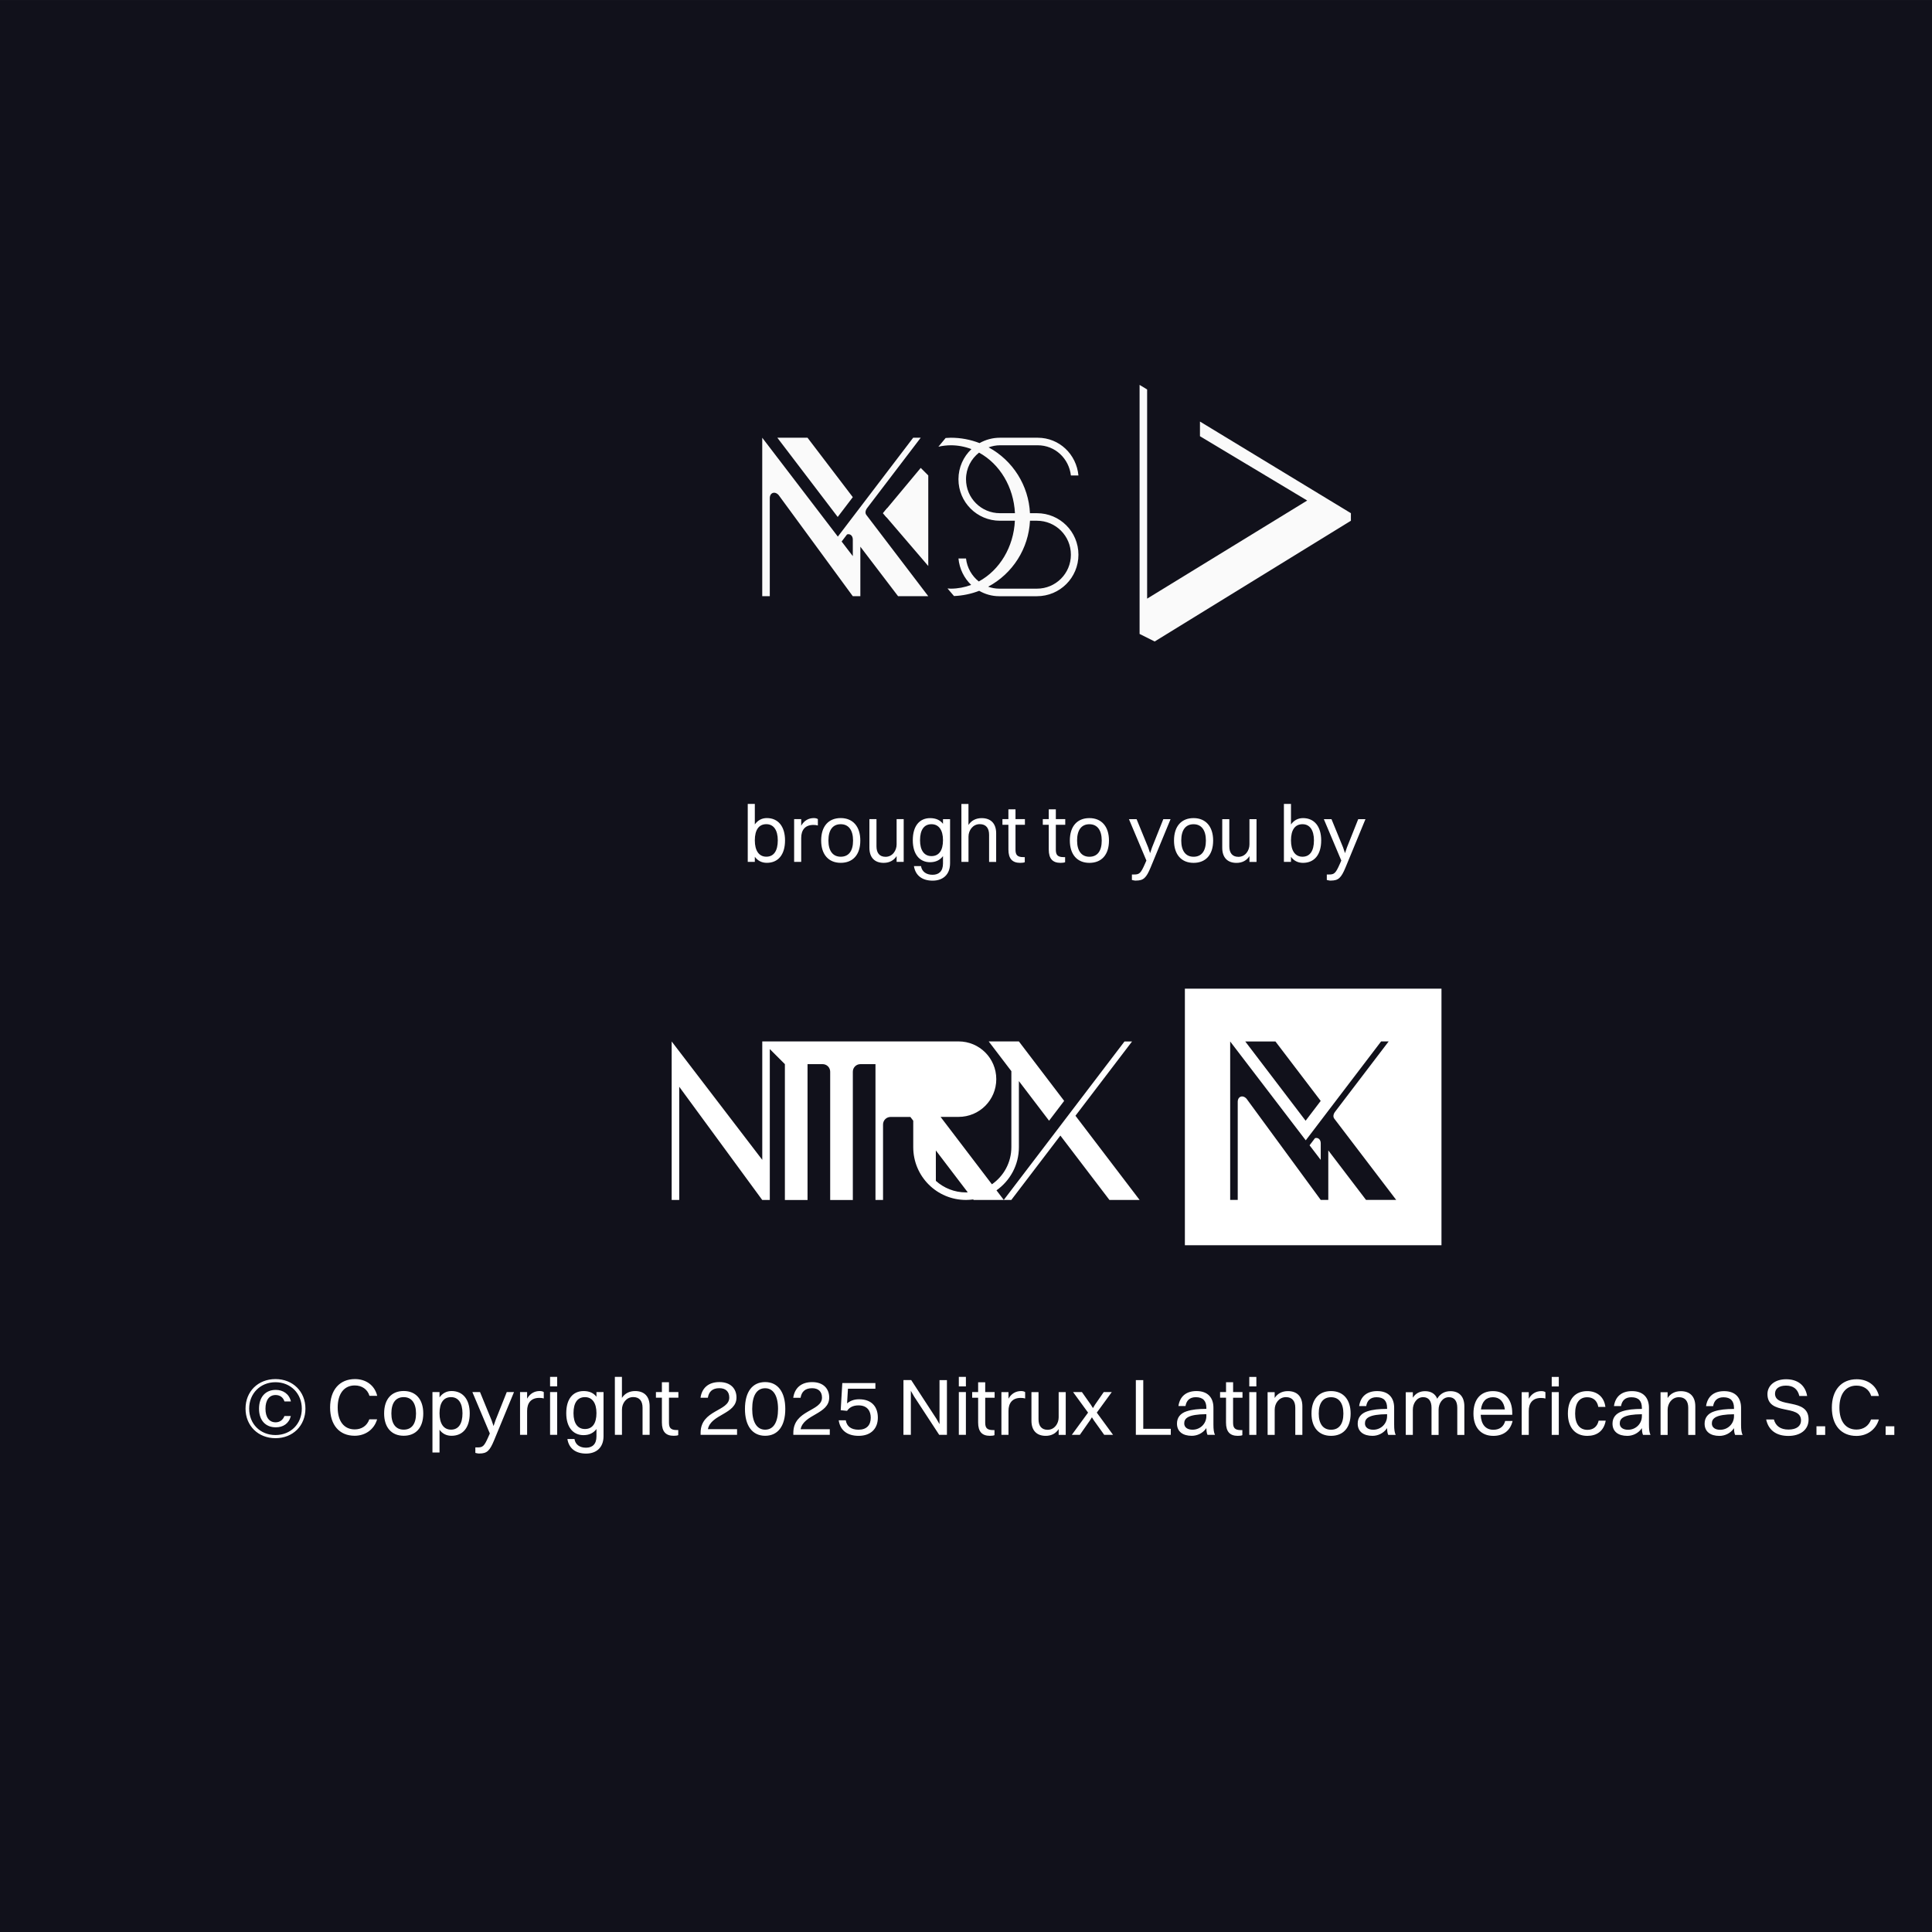
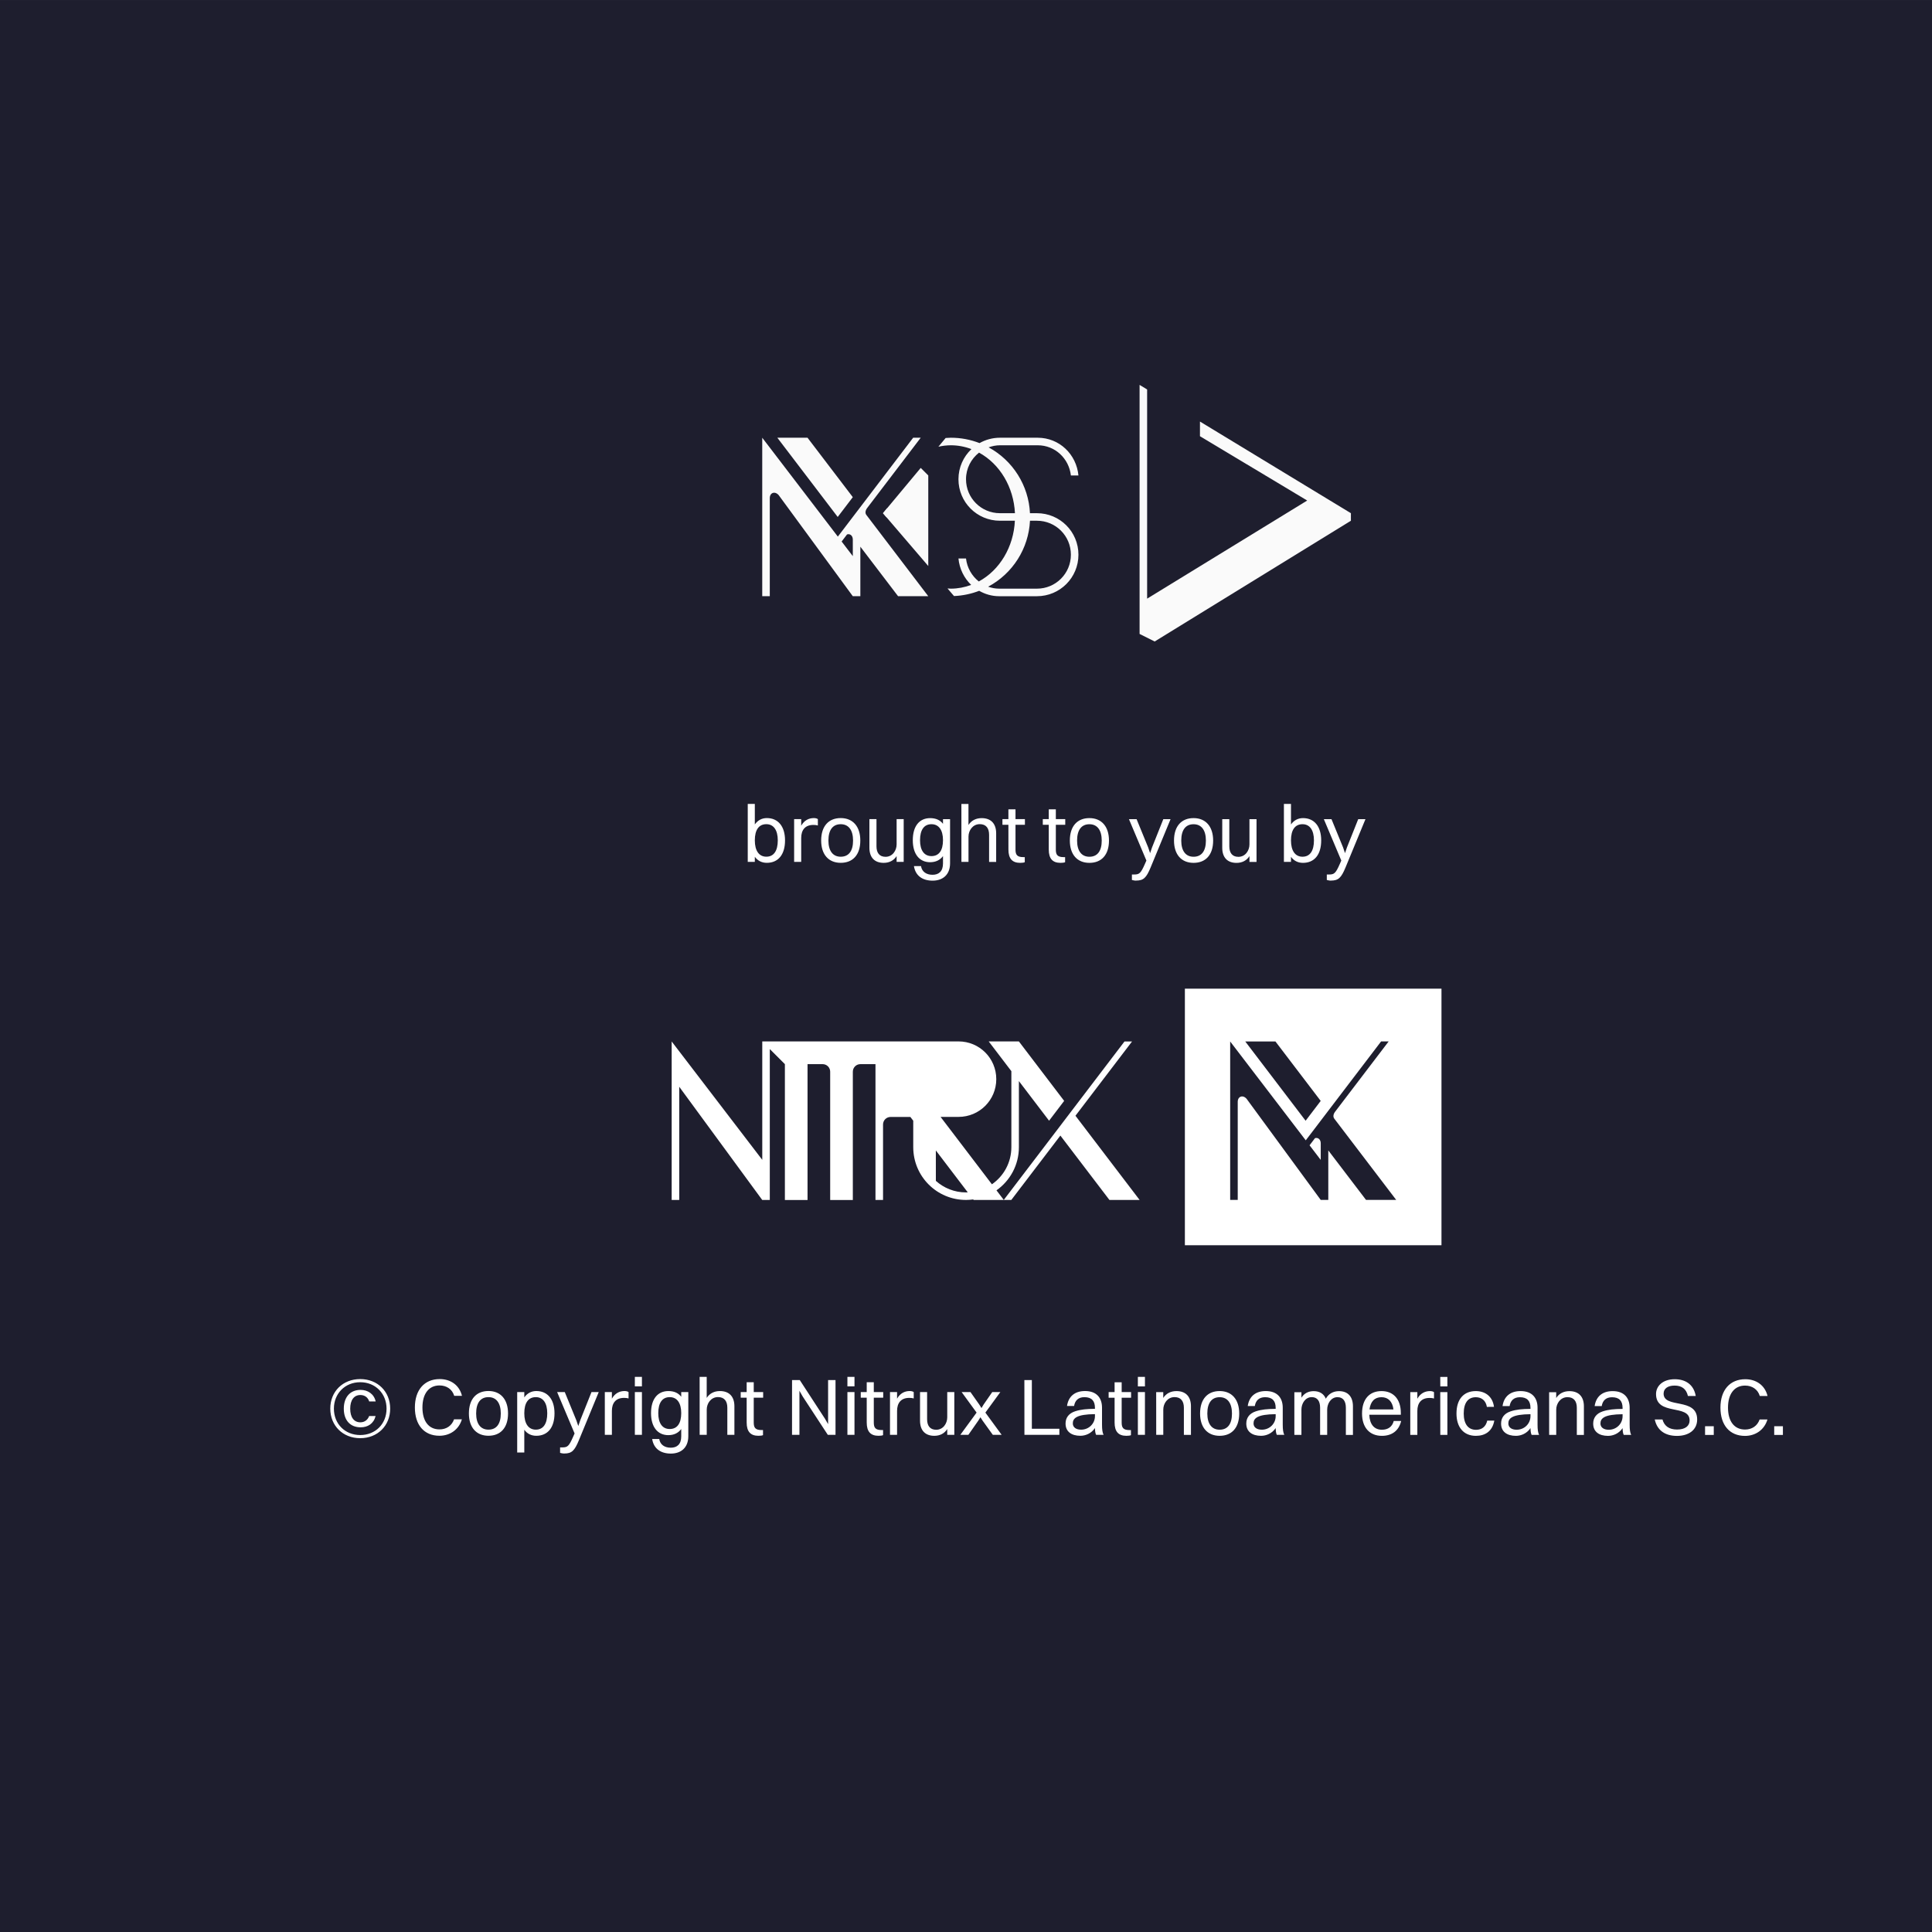
<svg xmlns="http://www.w3.org/2000/svg" width="256" height="256" viewBox="0 0 67.733 67.733" version="1.1" id="svg8">
  <defs id="defs2" />
  <g id="layer1" transform="translate(0,-229.2666)">
-     <rect style="opacity:1;fill:#11111b;fill-opacity:1;stroke:none;stroke-width:0.061;stroke-linecap:round;stroke-linejoin:round;stroke-miterlimit:4;stroke-dasharray:none;stroke-opacity:1" id="rect912" width="67.733" height="67.733" x="0" y="229.267" />
+     <rect style="opacity:1;fill:#1e1e2e;fill-opacity:1;stroke:none;stroke-width:0.061;stroke-linecap:round;stroke-linejoin:round;stroke-miterlimit:4;stroke-dasharray:none;stroke-opacity:1" id="rect912" width="67.733" height="67.733" x="0" y="229.267" />
    <g style="display:inline" id="g1165" transform="matrix(0.2645833,0,0,0.2645833,144.9917,70.51665)">
      <rect style="display:inline;opacity:1;fill:none;fill-opacity:1;stroke:none;stroke-width:1.461;stroke-linecap:round;stroke-linejoin:round;stroke-miterlimit:4;stroke-dasharray:none;stroke-dashoffset:0;stroke-opacity:1" id="rect2129" width="80" height="46" x="-448" y="645" />
      <path id="path2131" d="m -397,651 v 2 26.936 0.064 4 l 2,1 26,-16 v -1 l -4.283,-2.6 L -389,655.857 v 1.943 l 14.209,8.523 L -396,679.322 V 653.6 653 651.607 Z m -29,11 -5,6 6,7 v -12 z" style="display:inline;opacity:1;fill:#fafafa;fill-opacity:1;fill-rule:evenodd;stroke:none;stroke-width:1px;stroke-linecap:butt;stroke-linejoin:miter;stroke-opacity:1" />
      <path style="display:inline;opacity:1;fill:#fafafa;fill-opacity:1;stroke:none" d="m -447,658 v 1 2 18 h 1 v -13 c 0,-0.714 0.669,-0.965 1.172,-0.402 l 9.828,13.402 h 1 v -4 -2.562 l 5,6.562 h 4 l -8.201,-10.766 c -0.165,-0.209 -0.165,-0.543 0.08,-0.887 L -426,658 h -1 l -7,9.188 -2,2.625 -0.982,1.289 z m 2,0 8,10.5 2,-2.625 -6,-7.875 z m 23,0 a 10.5,10.5 0 0 0 -0.697,0.035 l -0.963,1.158 a 8.5,9.5 0 0 1 1.66,-0.193 8.5,9.5 0 0 1 2.717,0.508 c -1.056,1.001 -1.717,2.415 -1.717,3.992 0,3.047 2.453,5.5 5.5,5.5 h 0.398 1.578 a 8.5,9.5 0 0 1 -4.781,8.047 c -0.919,-0.728 -1.552,-1.806 -1.695,-3.047 h -1 c 0.13,1.377 0.749,2.605 1.682,3.502 a 8.5,9.5 0 0 1 -2.682,0.498 8.5,9.5 0 0 1 -0.451,-0.025 l 0.861,1.004 a 10.5,10.5 0 0 0 3.336,-0.693 c 0.781,0.446 1.677,0.715 2.652,0.715 h 5 c 3.047,0 5.5,-2.453 5.5,-5.5 0,-3.047 -2.453,-5.5 -5.5,-5.5 h -0.398 -0.525 a 10.5,10.5 0 0 0 -5.479,-8.725 c 0.472,-0.167 0.973,-0.275 1.504,-0.275 h 5 c 2.315,0 4.14,1.756 4.398,4 h 1 c -0.263,-2.798 -2.529,-5 -5.398,-5 h -5 c -0.986,0 -1.907,0.26 -2.705,0.711 a 10.5,10.5 0 0 0 -3.795,-0.711 z m 3.727,1.975 a 8.5,9.5 0 0 1 4.758,8.025 h -1.586 -0.398 c -2.493,0 -4.5,-2.007 -4.5,-4.5 0,-1.439 0.681,-2.703 1.727,-3.525 z m -12.15,7.334 -0.576,0.691 0.502,0.586 a 8.5,9.5 0 0 1 -0.002,-0.086 8.5,9.5 0 0 1 0.076,-1.191 z m 18.902,1.691 h 0.521 0.398 c 2.493,0 4.5,2.007 4.5,4.5 0,2.493 -2.007,4.5 -4.5,4.5 h -5 c -0.518,0 -1.006,-0.098 -1.463,-0.26 a 10.5,10.5 0 0 0 5.543,-8.74 z m -24.105,1.785 c 0.34,-0.025 0.627,0.247 0.627,0.715 v 2.191 l -1.48,-1.936 0.713,-0.938 c 0.047,-0.014 0.095,-0.03 0.141,-0.033 z" id="path2133" />
    </g>
    <path id="path1159" d="m 41.54,263.927 v 8.996 h 8.996 v -8.996 z m -17.992,1.852 v 0.265 0.529 4.763 h 0.265 v -3.969 l 2.91,3.969 h 0.265 v -1.058 -4.233 l 0.529,0.529 v 4.763 h 0.794 v -4.763 h 0.529 c 0.147,0 0.265,0.118 0.265,0.265 v 4.498 h 0.794 v -4.498 c 0,-0.147 0.118,-0.265 0.265,-0.265 h 0.529 v 1.587 0.529 2.646 h 0.265 v -2.646 c 0,-0.147 0.118,-0.265 0.265,-0.265 h 0.693 l 0.101,0.132 v 0.926 c 0,1.026 0.826,1.852 1.852,1.852 0.085,0 0.169,-0.008 0.251,-0.018 l 0.014,0.018 h 1.058 l -0.257,-0.337 c 0.476,-0.335 0.786,-0.887 0.786,-1.515 v -2.315 l 1.058,1.389 0.529,-0.695 -1.587,-2.084 h -1.058 l 0.794,1.042 v 0.016 2.646 c 0,0.542 -0.269,1.018 -0.682,1.304 l -1.8,-2.363 h 0.63 c 0.733,0 1.323,-0.59 1.323,-1.323 0,-0.733 -0.59,-1.323 -1.323,-1.323 h -0.794 -1.852 -0.265 -0.794 -0.794 -0.794 -0.794 -0.794 v 4.152 z m 11.642,5.556 h 0.265 l 1.72,-2.257 1.72,2.257 h 1.058 l -2.249,-2.952 1.984,-2.604 h -0.265 l -1.852,2.431 -0.529,0.695 z m 7.938,-5.556 2.65,3.466 0.26,-0.341 0.529,-0.695 1.852,-2.431 h 0.265 l -1.884,2.473 c -0.065,0.091 -0.065,0.179 -0.021,0.235 l 2.17,2.848 h -1.058 l -1.323,-1.736 v 0.678 1.058 h -0.265 l -2.6,-3.546 c -0.133,-0.149 -0.31,-0.082 -0.31,0.106 v 3.44 h -0.265 v -4.763 -0.529 z m 0.529,0 h 1.058 l 1.587,2.084 -0.529,0.695 z m 2.48,3.383 c -0.012,0 -0.025,0.005 -0.037,0.009 l -0.189,0.248 0.392,0.512 v -0.58 c 0,-0.124 -0.076,-0.196 -0.166,-0.189 z m -13.328,0.437 1.119,1.469 c -0.02,0 -0.04,0.003 -0.06,0.003 -0.408,0 -0.778,-0.154 -1.058,-0.405 z" style="display:inline;opacity:1;fill:#ffffff;fill-opacity:1;stroke:none;stroke-width:0.265" />
    <text xml:space="preserve" style="font-style:normal;font-weight:normal;font-size:10.583px;line-height:1.25;font-family:sans-serif;letter-spacing:0px;word-spacing:0px;fill:#000000;fill-opacity:1;stroke:none;stroke-width:0.265" x="6.615" y="294.354" id="text885" />
    <path d="m 26.463,259.482 v -0.178 c 0.099,0.138 0.243,0.212 0.421,0.212 0.392,0 0.638,-0.279 0.638,-0.787 0,-0.488 -0.24,-0.782 -0.638,-0.782 -0.178,0 -0.322,0.082 -0.421,0.223 v -0.72 h -0.248 v 2.032 z m 0.404,-1.321 c 0.254,0 0.401,0.206 0.401,0.567 0,0.37 -0.141,0.573 -0.401,0.573 -0.257,0 -0.404,-0.209 -0.404,-0.573 0,-0.367 0.141,-0.567 0.404,-0.567 z m 0.974,1.321 h 0.248 v -0.838 c 0,-0.271 0.13,-0.457 0.429,-0.457 0.059,0 0.113,0.006 0.155,0.02 v -0.223 c -0.028,-0.023 -0.082,-0.037 -0.141,-0.037 -0.181,0 -0.341,0.085 -0.443,0.268 v -0.231 h -0.248 z m 1.634,0.034 c 0.421,0 0.686,-0.277 0.686,-0.782 0,-0.488 -0.257,-0.787 -0.686,-0.787 -0.421,0 -0.686,0.279 -0.686,0.787 0,0.488 0.257,0.782 0.686,0.782 z m 0,-0.214 c -0.277,0 -0.432,-0.206 -0.432,-0.567 0,-0.37 0.152,-0.573 0.432,-0.573 0.277,0 0.432,0.209 0.432,0.573 0,0.367 -0.152,0.567 -0.432,0.567 z m 1.959,-0.432 c 0,0.214 -0.144,0.435 -0.387,0.435 -0.22,0 -0.319,-0.144 -0.319,-0.37 v -0.951 h -0.248 v 1.002 c 0,0.347 0.186,0.531 0.5,0.531 0.195,0 0.353,-0.079 0.454,-0.237 v 0.203 h 0.248 v -1.499 h -0.248 z m 1.177,0.624 c 0.192,0 0.344,-0.073 0.449,-0.214 v 0.257 c 0,0.279 -0.147,0.398 -0.367,0.398 -0.217,0 -0.373,-0.107 -0.404,-0.305 h -0.248 c 0.054,0.341 0.302,0.511 0.655,0.511 0.344,0 0.612,-0.195 0.612,-0.612 v -1.544 h -0.248 v 0.164 c -0.099,-0.13 -0.248,-0.2 -0.449,-0.2 -0.375,0 -0.61,0.274 -0.61,0.776 0,0.48 0.229,0.77 0.61,0.77 z m 0.045,-0.214 c -0.257,0 -0.401,-0.203 -0.401,-0.556 0,-0.364 0.141,-0.562 0.401,-0.562 0.257,0 0.404,0.206 0.404,0.559 0,0.361 -0.141,0.559 -0.404,0.559 z m 1.05,0.203 h 0.248 v -0.886 c 0,-0.214 0.147,-0.437 0.395,-0.437 0.226,0 0.327,0.147 0.327,0.373 v 0.951 h 0.248 v -1.002 c 0,-0.347 -0.189,-0.533 -0.508,-0.533 -0.198,0 -0.361,0.082 -0.463,0.24 v -0.737 h -0.248 z m 1.648,-0.432 c 0,0.316 0.133,0.466 0.412,0.466 0.071,0 0.133,-0.008 0.161,-0.023 v -0.178 h -0.051 c -0.22,0 -0.274,-0.085 -0.274,-0.265 v -0.869 h 0.33 v -0.198 h -0.33 v -0.344 H 35.353 v 0.344 h -0.209 v 0.198 H 35.353 Z m 1.414,0 c 0,0.316 0.133,0.466 0.412,0.466 0.071,0 0.133,-0.008 0.161,-0.023 v -0.178 h -0.051 c -0.22,0 -0.274,-0.085 -0.274,-0.265 v -0.869 h 0.33 v -0.198 h -0.33 v -0.344 h -0.248 v 0.344 h -0.209 v 0.198 h 0.209 z m 1.425,0.466 c 0.421,0 0.686,-0.277 0.686,-0.782 0,-0.488 -0.257,-0.787 -0.686,-0.787 -0.421,0 -0.686,0.279 -0.686,0.787 0,0.488 0.257,0.782 0.686,0.782 z m 0,-0.214 c -0.277,0 -0.432,-0.206 -0.432,-0.567 0,-0.37 0.152,-0.573 0.432,-0.573 0.277,0 0.432,0.209 0.432,0.573 0,0.367 -0.152,0.567 -0.432,0.567 z m 1.637,0.835 c 0.26,0 0.358,-0.096 0.508,-0.457 l 0.7,-1.696 h -0.254 l -0.395,0.991 -0.068,0.2 -0.068,-0.2 -0.406,-0.991 h -0.268 l 0.612,1.451 -0.051,0.116 c -0.147,0.336 -0.198,0.373 -0.381,0.373 h -0.076 v 0.192 c 0.031,0.008 0.09,0.023 0.147,0.023 z m 2.015,-0.621 c 0.421,0 0.686,-0.277 0.686,-0.782 0,-0.488 -0.257,-0.787 -0.686,-0.787 -0.421,0 -0.686,0.279 -0.686,0.787 0,0.488 0.257,0.782 0.686,0.782 z m 0,-0.214 c -0.277,0 -0.432,-0.206 -0.432,-0.567 0,-0.37 0.152,-0.573 0.432,-0.573 0.277,0 0.432,0.209 0.432,0.573 0,0.367 -0.152,0.567 -0.432,0.567 z m 1.959,-0.432 c 0,0.214 -0.144,0.435 -0.387,0.435 -0.22,0 -0.319,-0.144 -0.319,-0.37 v -0.951 h -0.248 v 1.002 c 0,0.347 0.186,0.531 0.5,0.531 0.195,0 0.353,-0.079 0.454,-0.237 v 0.203 h 0.248 v -1.499 h -0.248 z m 1.456,0.612 v -0.178 c 0.099,0.138 0.243,0.212 0.421,0.212 0.392,0 0.638,-0.279 0.638,-0.787 0,-0.488 -0.24,-0.782 -0.638,-0.782 -0.178,0 -0.322,0.082 -0.421,0.223 v -0.72 h -0.248 v 2.032 z m 0.404,-1.321 c 0.254,0 0.401,0.206 0.401,0.567 0,0.37 -0.141,0.573 -0.401,0.573 -0.257,0 -0.404,-0.209 -0.404,-0.573 0,-0.367 0.141,-0.567 0.404,-0.567 z m 0.999,1.976 c 0.26,0 0.358,-0.096 0.508,-0.457 l 0.7,-1.696 h -0.254 l -0.395,0.991 -0.068,0.2 -0.068,-0.2 -0.406,-0.991 h -0.268 l 0.612,1.451 -0.051,0.116 c -0.147,0.336 -0.198,0.373 -0.381,0.373 h -0.076 v 0.192 c 0.031,0.008 0.09,0.023 0.147,0.023 z" id="text1" style="font-size:2.822px;line-height:1.25;font-family:Switzer;-inkscape-font-specification:Switzer;fill:#ffffff;stroke-width:0.265" aria-label="brought to you by" />
-     <path d="m 9.658,279.687 c 0.61,0 1.05,-0.44 1.05,-1.036 0,-0.598 -0.44,-1.036 -1.05,-1.036 -0.61,0 -1.05,0.435 -1.05,1.036 0,0.598 0.44,1.036 1.05,1.036 z m 0,-0.11 c -0.533,0 -0.923,-0.389 -0.923,-0.926 0,-0.528 0.389,-0.926 0.923,-0.926 0.533,0 0.923,0.398 0.923,0.926 0,0.536 -0.389,0.926 -0.923,0.926 z M 10.199,278.4 c -0.059,-0.265 -0.277,-0.406 -0.531,-0.406 -0.364,0 -0.587,0.254 -0.587,0.66 0,0.406 0.226,0.652 0.59,0.652 0.251,0 0.457,-0.127 0.525,-0.395 H 9.971 c -0.051,0.138 -0.164,0.22 -0.308,0.22 -0.226,0 -0.356,-0.178 -0.356,-0.477 0,-0.299 0.13,-0.48 0.356,-0.48 0.15,0 0.265,0.082 0.31,0.226 z m 3.025,-0.198 c -0.093,-0.384 -0.409,-0.587 -0.779,-0.587 -0.542,0 -0.872,0.384 -0.872,0.996 0,0.615 0.325,0.991 0.861,0.991 0.367,0 0.68,-0.212 0.787,-0.576 H 12.948 c -0.082,0.231 -0.274,0.353 -0.511,0.353 -0.378,0 -0.598,-0.288 -0.598,-0.768 0,-0.48 0.223,-0.773 0.598,-0.773 0.246,0 0.446,0.13 0.516,0.364 z m 0.929,1.4 c 0.421,0 0.686,-0.277 0.686,-0.782 0,-0.488 -0.257,-0.787 -0.686,-0.787 -0.421,0 -0.686,0.279 -0.686,0.787 0,0.488 0.257,0.782 0.686,0.782 z m 0,-0.214 c -0.277,0 -0.432,-0.206 -0.432,-0.567 0,-0.37 0.152,-0.573 0.432,-0.573 0.277,0 0.432,0.209 0.432,0.573 0,0.367 -0.152,0.567 -0.432,0.567 z m 1.256,0.802 v -0.799 c 0.099,0.138 0.243,0.212 0.421,0.212 0.392,0 0.638,-0.279 0.638,-0.787 0,-0.488 -0.24,-0.782 -0.638,-0.782 -0.178,0 -0.322,0.082 -0.421,0.223 v -0.186 h -0.248 v 2.119 z m 0.404,-1.942 c 0.254,0 0.401,0.206 0.401,0.567 0,0.37 -0.141,0.573 -0.401,0.573 -0.257,0 -0.404,-0.209 -0.404,-0.573 0,-0.367 0.141,-0.567 0.404,-0.567 z m 0.999,1.976 c 0.26,0 0.358,-0.096 0.508,-0.457 l 0.7,-1.696 h -0.254 l -0.395,0.991 -0.068,0.2 -0.068,-0.2 -0.406,-0.991 h -0.268 l 0.612,1.451 -0.051,0.116 c -0.147,0.336 -0.198,0.373 -0.381,0.373 h -0.076 v 0.192 c 0.031,0.008 0.09,0.023 0.147,0.023 z m 1.42,-0.655 h 0.248 v -0.838 c 0,-0.271 0.13,-0.457 0.429,-0.457 0.059,0 0.113,0.006 0.155,0.02 v -0.223 c -0.028,-0.023 -0.082,-0.037 -0.141,-0.037 -0.181,0 -0.341,0.085 -0.443,0.268 v -0.231 h -0.248 z m 1.053,-1.699 h 0.248 v -0.333 h -0.248 z m 0,1.699 h 0.248 v -1.499 h -0.248 z m 1.177,0.011 c 0.192,0 0.344,-0.073 0.449,-0.214 v 0.257 c 0,0.279 -0.147,0.398 -0.367,0.398 -0.217,0 -0.373,-0.107 -0.404,-0.305 h -0.248 c 0.054,0.341 0.302,0.511 0.655,0.511 0.344,0 0.612,-0.195 0.612,-0.612 v -1.544 h -0.248 v 0.164 c -0.099,-0.13 -0.248,-0.2 -0.449,-0.2 -0.375,0 -0.61,0.274 -0.61,0.776 0,0.48 0.229,0.77 0.61,0.77 z m 0.045,-0.214 c -0.257,0 -0.401,-0.203 -0.401,-0.556 0,-0.364 0.141,-0.562 0.401,-0.562 0.257,0 0.404,0.206 0.404,0.559 0,0.361 -0.141,0.559 -0.404,0.559 z m 1.05,0.203 h 0.248 v -0.886 c 0,-0.214 0.147,-0.437 0.395,-0.437 0.226,0 0.327,0.147 0.327,0.373 v 0.951 h 0.248 v -1.002 c 0,-0.347 -0.189,-0.533 -0.508,-0.533 -0.198,0 -0.361,0.082 -0.463,0.24 v -0.737 h -0.248 z m 1.648,-0.432 c 0,0.316 0.133,0.466 0.412,0.466 0.071,0 0.133,-0.008 0.161,-0.023 v -0.178 h -0.051 c -0.22,0 -0.274,-0.085 -0.274,-0.265 v -0.869 h 0.33 v -0.198 h -0.33 v -0.344 h -0.248 v 0.344 h -0.209 v 0.198 h 0.209 z m 1.357,0.432 h 1.278 v -0.198 h -1.022 c 0.104,-0.528 1.002,-0.522 1.002,-1.109 0,-0.308 -0.203,-0.542 -0.598,-0.542 -0.387,0 -0.615,0.209 -0.663,0.55 h 0.257 c 0.034,-0.209 0.155,-0.336 0.404,-0.336 0.226,0 0.347,0.124 0.347,0.33 0,0.488 -1.005,0.421 -1.005,1.236 z m 2.263,0.034 c 0.44,0 0.706,-0.333 0.706,-0.94 0,-0.593 -0.26,-0.943 -0.706,-0.943 -0.443,0 -0.708,0.336 -0.708,0.943 0,0.59 0.26,0.94 0.708,0.94 z m 0,-0.214 c -0.291,0 -0.454,-0.268 -0.454,-0.725 0,-0.471 0.161,-0.728 0.454,-0.728 0.288,0 0.452,0.265 0.452,0.728 0,0.466 -0.161,0.725 -0.452,0.725 z m 0.988,0.181 h 1.278 v -0.198 h -1.022 c 0.104,-0.528 1.002,-0.522 1.002,-1.109 0,-0.308 -0.203,-0.542 -0.598,-0.542 -0.387,0 -0.615,0.209 -0.663,0.55 h 0.257 c 0.034,-0.209 0.155,-0.336 0.404,-0.336 0.226,0 0.347,0.124 0.347,0.33 0,0.488 -1.005,0.421 -1.005,1.236 z m 2.963,-0.604 c 0,-0.339 -0.178,-0.643 -0.658,-0.643 -0.186,0 -0.316,0.059 -0.421,0.144 l 0.031,-0.514 h 0.962 v -0.198 h -1.16 l -0.056,0.951 0.223,0.023 c 0.068,-0.102 0.186,-0.192 0.401,-0.192 0.327,0 0.429,0.22 0.429,0.432 0,0.262 -0.144,0.421 -0.429,0.421 -0.268,0 -0.415,-0.127 -0.446,-0.33 h -0.248 c 0.048,0.341 0.291,0.545 0.697,0.545 0.443,0 0.675,-0.265 0.675,-0.638 z m 0.897,0.604 h 0.26 v -1.544 l 0.113,0.198 0.881,1.346 h 0.271 v -1.919 h -0.26 v 1.544 L 32.828,279.004 31.945,277.649 h -0.271 z m 1.942,-1.699 h 0.248 v -0.333 h -0.248 z m 0,1.699 h 0.248 v -1.499 h -0.248 z m 0.677,-0.432 c 0,0.316 0.133,0.466 0.412,0.466 0.071,0 0.133,-0.008 0.161,-0.023 v -0.178 h -0.051 c -0.22,0 -0.274,-0.085 -0.274,-0.265 v -0.869 h 0.33 v -0.198 h -0.33 v -0.344 h -0.248 v 0.344 h -0.209 v 0.198 h 0.209 z m 0.816,0.432 h 0.248 v -0.838 c 0,-0.271 0.13,-0.457 0.429,-0.457 0.059,0 0.113,0.006 0.155,0.02 v -0.223 c -0.028,-0.023 -0.082,-0.037 -0.141,-0.037 -0.181,0 -0.341,0.085 -0.443,0.268 v -0.231 h -0.248 z m 2.007,-0.612 c 0,0.214 -0.144,0.435 -0.387,0.435 -0.22,0 -0.319,-0.144 -0.319,-0.37 v -0.951 h -0.248 v 1.002 c 0,0.347 0.186,0.531 0.5,0.531 0.195,0 0.353,-0.079 0.454,-0.237 v 0.203 h 0.248 v -1.499 h -0.248 z m 1.597,0.612 h 0.31 l -0.57,-0.779 0.525,-0.72 h -0.282 l -0.305,0.44 -0.073,0.121 -0.076,-0.121 -0.31,-0.44 h -0.31 l 0.525,0.72 -0.57,0.779 h 0.282 l 0.35,-0.5 0.073,-0.116 0.073,0.116 z m 1.109,0 h 1.225 v -0.212 h -0.965 v -1.707 h -0.26 z m 1.741,-1.01 c 0.031,-0.192 0.147,-0.31 0.361,-0.31 0.257,0 0.37,0.133 0.37,0.375 v 0.034 c -0.288,0.003 -0.494,0.02 -0.697,0.087 -0.22,0.073 -0.333,0.223 -0.333,0.429 0,0.285 0.209,0.429 0.519,0.429 0.181,0 0.384,-0.082 0.511,-0.271 0.003,0.09 0.011,0.178 0.04,0.237 h 0.262 c -0.04,-0.082 -0.054,-0.189 -0.054,-0.361 v -0.59 c 0,-0.35 -0.195,-0.584 -0.595,-0.584 -0.367,0 -0.584,0.195 -0.632,0.525 z m -0.045,0.61 c 0,-0.183 0.138,-0.319 0.776,-0.325 v 0.071 c 0,0.257 -0.209,0.474 -0.485,0.474 -0.175,0 -0.291,-0.082 -0.291,-0.22 z m 1.465,-0.031 c 0,0.316 0.133,0.466 0.412,0.466 0.071,0 0.133,-0.008 0.161,-0.023 v -0.178 h -0.051 c -0.22,0 -0.274,-0.085 -0.274,-0.265 v -0.869 h 0.33 V 278.07 H 43.231 v -0.344 h -0.248 v 0.344 H 42.774 v 0.198 h 0.209 z m 0.816,-1.267 h 0.248 v -0.333 h -0.248 z m 0,1.699 h 0.248 v -1.499 h -0.248 z m 0.643,0 h 0.248 v -0.886 c 0,-0.214 0.147,-0.437 0.395,-0.437 0.226,0 0.327,0.147 0.327,0.373 v 0.951 h 0.248 v -1.002 c 0,-0.347 -0.189,-0.533 -0.508,-0.533 -0.198,0 -0.361,0.082 -0.463,0.24 v -0.203 h -0.248 z m 2.224,0.034 c 0.421,0 0.686,-0.277 0.686,-0.782 0,-0.488 -0.257,-0.787 -0.686,-0.787 -0.421,0 -0.686,0.279 -0.686,0.787 0,0.488 0.257,0.782 0.686,0.782 z m 0,-0.214 c -0.277,0 -0.432,-0.206 -0.432,-0.567 0,-0.37 0.152,-0.573 0.432,-0.573 0.277,0 0.432,0.209 0.432,0.573 0,0.367 -0.152,0.567 -0.432,0.567 z m 1.233,-0.83 c 0.031,-0.192 0.147,-0.31 0.361,-0.31 0.257,0 0.37,0.133 0.37,0.375 v 0.034 c -0.288,0.003 -0.494,0.02 -0.697,0.087 -0.22,0.073 -0.333,0.223 -0.333,0.429 0,0.285 0.209,0.429 0.519,0.429 0.181,0 0.384,-0.082 0.511,-0.271 0.003,0.09 0.011,0.178 0.04,0.237 h 0.262 c -0.04,-0.082 -0.054,-0.189 -0.054,-0.361 v -0.59 c 0,-0.35 -0.195,-0.584 -0.595,-0.584 -0.367,0 -0.584,0.195 -0.632,0.525 z m -0.045,0.61 c 0,-0.183 0.138,-0.319 0.776,-0.325 v 0.071 c 0,0.257 -0.209,0.474 -0.485,0.474 -0.175,0 -0.291,-0.082 -0.291,-0.22 z m 1.431,0.401 h 0.248 v -0.886 c 0,-0.214 0.135,-0.437 0.361,-0.437 0.203,0 0.294,0.147 0.294,0.373 v 0.951 h 0.248 v -0.886 c 0,-0.214 0.135,-0.437 0.361,-0.437 0.203,0 0.294,0.147 0.294,0.373 v 0.951 h 0.248 v -1.002 c 0,-0.347 -0.183,-0.533 -0.488,-0.533 -0.2,0 -0.364,0.09 -0.463,0.265 -0.071,-0.175 -0.22,-0.265 -0.426,-0.265 -0.183,0 -0.333,0.076 -0.429,0.229 v -0.192 h -0.248 z m 3.745,-0.488 h -0.26 c -0.054,0.206 -0.203,0.308 -0.415,0.308 -0.271,0 -0.429,-0.189 -0.443,-0.525 h 1.106 v -0.062 c 0,-0.477 -0.254,-0.768 -0.677,-0.768 -0.421,0 -0.683,0.279 -0.683,0.787 0,0.488 0.262,0.782 0.697,0.782 0.341,0 0.593,-0.172 0.675,-0.522 z m -0.689,-0.833 c 0.234,0 0.384,0.152 0.418,0.429 h -0.838 c 0.037,-0.279 0.181,-0.429 0.421,-0.429 z m 1.008,1.321 h 0.248 v -0.838 c 0,-0.271 0.13,-0.457 0.429,-0.457 0.059,0 0.113,0.006 0.155,0.02 v -0.223 c -0.028,-0.023 -0.082,-0.037 -0.141,-0.037 -0.181,0 -0.341,0.085 -0.443,0.268 v -0.231 h -0.248 z m 1.053,-1.699 h 0.248 v -0.333 h -0.248 z m 0,1.699 h 0.248 v -1.499 h -0.248 z m 1.882,-0.982 c -0.048,-0.367 -0.308,-0.553 -0.638,-0.553 -0.418,0 -0.677,0.279 -0.677,0.787 0,0.485 0.254,0.782 0.68,0.782 0.327,0 0.579,-0.161 0.646,-0.533 h -0.248 c -0.048,0.214 -0.192,0.322 -0.392,0.322 -0.277,0 -0.432,-0.206 -0.432,-0.57 0,-0.37 0.147,-0.573 0.423,-0.573 0.198,0 0.35,0.11 0.389,0.339 z m 0.548,-0.028 c 0.031,-0.192 0.147,-0.31 0.361,-0.31 0.257,0 0.37,0.133 0.37,0.375 v 0.034 c -0.288,0.003 -0.494,0.02 -0.697,0.087 -0.22,0.073 -0.333,0.223 -0.333,0.429 0,0.285 0.209,0.429 0.519,0.429 0.181,0 0.384,-0.082 0.511,-0.271 0.003,0.09 0.011,0.178 0.04,0.237 h 0.262 c -0.04,-0.082 -0.054,-0.189 -0.054,-0.361 v -0.59 c 0,-0.35 -0.195,-0.584 -0.595,-0.584 -0.367,0 -0.584,0.195 -0.632,0.525 z m -0.045,0.61 c 0,-0.183 0.138,-0.319 0.776,-0.325 v 0.071 c 0,0.257 -0.209,0.474 -0.485,0.474 -0.175,0 -0.291,-0.082 -0.291,-0.22 z m 1.431,0.401 h 0.248 v -0.886 c 0,-0.214 0.147,-0.437 0.395,-0.437 0.226,0 0.327,0.147 0.327,0.373 v 0.951 h 0.248 v -1.002 c 0,-0.347 -0.189,-0.533 -0.508,-0.533 -0.198,0 -0.361,0.082 -0.463,0.24 v -0.203 h -0.248 z m 1.843,-1.01 c 0.031,-0.192 0.147,-0.31 0.361,-0.31 0.257,0 0.37,0.133 0.37,0.375 v 0.034 c -0.288,0.003 -0.494,0.02 -0.697,0.087 -0.22,0.073 -0.333,0.223 -0.333,0.429 0,0.285 0.209,0.429 0.519,0.429 0.181,0 0.384,-0.082 0.511,-0.271 0.003,0.09 0.011,0.178 0.04,0.237 H 61.093 c -0.04,-0.082 -0.054,-0.189 -0.054,-0.361 v -0.59 c 0,-0.35 -0.195,-0.584 -0.595,-0.584 -0.367,0 -0.584,0.195 -0.632,0.525 z m -0.045,0.61 c 0,-0.183 0.138,-0.319 0.776,-0.325 v 0.071 c 0,0.257 -0.209,0.474 -0.485,0.474 -0.175,0 -0.291,-0.082 -0.291,-0.22 z m 2.215,-1.05 c 0,-0.169 0.141,-0.279 0.384,-0.279 0.246,0 0.409,0.11 0.468,0.364 h 0.274 c -0.071,-0.409 -0.367,-0.587 -0.737,-0.587 -0.423,0 -0.655,0.243 -0.655,0.519 0,0.776 1.177,0.339 1.177,0.926 0,0.192 -0.152,0.319 -0.44,0.319 -0.277,0 -0.449,-0.124 -0.511,-0.353 h -0.271 c 0.085,0.387 0.367,0.576 0.779,0.576 0.409,0 0.708,-0.206 0.708,-0.576 0,-0.787 -1.177,-0.367 -1.177,-0.909 z m 1.453,1.451 h 0.305 v -0.305 H 63.683 Z m 2.19,-1.366 c -0.093,-0.384 -0.409,-0.587 -0.779,-0.587 -0.542,0 -0.872,0.384 -0.872,0.996 0,0.615 0.325,0.991 0.861,0.991 0.367,0 0.68,-0.212 0.787,-0.576 h -0.274 c -0.082,0.231 -0.274,0.353 -0.511,0.353 -0.378,0 -0.598,-0.288 -0.598,-0.768 0,-0.48 0.223,-0.773 0.598,-0.773 0.246,0 0.446,0.13 0.516,0.364 z m 0.234,1.366 h 0.305 v -0.305 H 66.108 Z" id="text3" style="font-size:2.822px;line-height:0;font-family:Switzer;-inkscape-font-specification:Switzer;letter-spacing:0px;fill:#ffffff;stroke-width:0" aria-label="© Copyright 2025 Nitrux Latinoamericana S.C." />
+     <path d="m 12.629,279.687 c 0.61,0 1.05,-0.44 1.05,-1.036 0,-0.598 -0.44,-1.036 -1.05,-1.036 -0.61,0 -1.05,0.435 -1.05,1.036 0,0.598 0.44,1.036 1.05,1.036 z m 0,-0.11 c -0.533,0 -0.923,-0.389 -0.923,-0.926 0,-0.528 0.389,-0.926 0.923,-0.926 0.533,0 0.923,0.398 0.923,0.926 0,0.536 -0.389,0.926 -0.923,0.926 z M 13.171,278.4 c -0.059,-0.265 -0.277,-0.406 -0.531,-0.406 -0.364,0 -0.587,0.254 -0.587,0.66 0,0.406 0.226,0.652 0.59,0.652 0.251,0 0.457,-0.127 0.525,-0.395 h -0.226 c -0.051,0.138 -0.164,0.22 -0.308,0.22 -0.226,0 -0.356,-0.178 -0.356,-0.477 0,-0.299 0.13,-0.48 0.356,-0.48 0.15,0 0.265,0.082 0.31,0.226 z m 3.025,-0.198 c -0.093,-0.384 -0.409,-0.587 -0.779,-0.587 -0.542,0 -0.872,0.384 -0.872,0.996 0,0.615 0.325,0.991 0.861,0.991 0.367,0 0.68,-0.212 0.787,-0.576 h -0.274 c -0.082,0.231 -0.274,0.353 -0.511,0.353 -0.378,0 -0.598,-0.288 -0.598,-0.768 0,-0.48 0.223,-0.773 0.598,-0.773 0.246,0 0.446,0.13 0.516,0.364 z m 0.929,1.4 c 0.421,0 0.686,-0.277 0.686,-0.782 0,-0.488 -0.257,-0.787 -0.686,-0.787 -0.421,0 -0.686,0.279 -0.686,0.787 0,0.488 0.257,0.782 0.686,0.782 z m 0,-0.214 c -0.277,0 -0.432,-0.206 -0.432,-0.567 0,-0.37 0.152,-0.573 0.432,-0.573 0.277,0 0.432,0.209 0.432,0.573 0,0.367 -0.152,0.567 -0.432,0.567 z m 1.256,0.802 v -0.799 c 0.099,0.138 0.243,0.212 0.421,0.212 0.392,0 0.638,-0.279 0.638,-0.787 0,-0.488 -0.24,-0.782 -0.638,-0.782 -0.178,0 -0.322,0.082 -0.421,0.223 V 278.07 H 18.132 v 2.119 z m 0.404,-1.942 c 0.254,0 0.401,0.206 0.401,0.567 0,0.37 -0.141,0.573 -0.401,0.573 -0.257,0 -0.404,-0.209 -0.404,-0.573 0,-0.367 0.141,-0.567 0.404,-0.567 z m 0.999,1.976 c 0.26,0 0.358,-0.096 0.508,-0.457 L 20.991,278.07 h -0.254 l -0.395,0.991 -0.068,0.2 -0.068,-0.2 -0.406,-0.991 h -0.268 l 0.612,1.451 -0.051,0.116 c -0.147,0.336 -0.198,0.373 -0.381,0.373 h -0.076 v 0.192 c 0.031,0.008 0.09,0.023 0.147,0.023 z m 1.42,-0.655 h 0.248 v -0.838 c 0,-0.271 0.13,-0.457 0.429,-0.457 0.059,0 0.113,0.006 0.155,0.02 v -0.223 c -0.028,-0.023 -0.082,-0.037 -0.141,-0.037 -0.181,0 -0.341,0.085 -0.443,0.268 v -0.231 h -0.248 z m 1.053,-1.699 h 0.248 v -0.333 h -0.248 z m 0,1.699 h 0.248 v -1.499 h -0.248 z m 1.177,0.011 c 0.192,0 0.344,-0.073 0.449,-0.214 v 0.257 c 0,0.279 -0.147,0.398 -0.367,0.398 -0.217,0 -0.373,-0.107 -0.404,-0.305 h -0.248 c 0.054,0.341 0.302,0.511 0.655,0.511 0.344,0 0.612,-0.195 0.612,-0.612 v -1.544 h -0.248 v 0.164 c -0.099,-0.13 -0.248,-0.2 -0.449,-0.2 -0.375,0 -0.61,0.274 -0.61,0.776 0,0.48 0.229,0.77 0.61,0.77 z m 0.045,-0.214 c -0.257,0 -0.401,-0.203 -0.401,-0.556 0,-0.364 0.141,-0.562 0.401,-0.562 0.257,0 0.404,0.206 0.404,0.559 0,0.361 -0.141,0.559 -0.404,0.559 z m 1.05,0.203 h 0.248 v -0.886 c 0,-0.214 0.147,-0.437 0.395,-0.437 0.226,0 0.327,0.147 0.327,0.373 v 0.951 h 0.248 v -1.002 c 0,-0.347 -0.189,-0.533 -0.508,-0.533 -0.198,0 -0.361,0.082 -0.463,0.24 v -0.737 h -0.248 z m 1.648,-0.432 c 0,0.316 0.133,0.466 0.412,0.466 0.071,0 0.133,-0.008 0.161,-0.023 v -0.178 h -0.051 c -0.22,0 -0.274,-0.085 -0.274,-0.265 v -0.869 h 0.33 v -0.198 h -0.33 v -0.344 h -0.248 v 0.344 h -0.209 v 0.198 h 0.209 z m 1.59,0.432 h 0.26 v -1.544 l 0.113,0.198 0.881,1.346 h 0.271 v -1.919 h -0.26 v 1.544 l -0.11,-0.189 -0.883,-1.355 h -0.271 z m 1.942,-1.699 h 0.248 v -0.333 h -0.248 z m 0,1.699 h 0.248 v -1.499 h -0.248 z m 0.677,-0.432 c 0,0.316 0.133,0.466 0.412,0.466 0.071,0 0.133,-0.008 0.161,-0.023 v -0.178 h -0.051 c -0.22,0 -0.274,-0.085 -0.274,-0.265 v -0.869 h 0.33 v -0.198 h -0.33 v -0.344 h -0.248 v 0.344 h -0.209 v 0.198 h 0.209 z m 0.816,0.432 h 0.248 v -0.838 c 0,-0.271 0.13,-0.457 0.429,-0.457 0.059,0 0.113,0.006 0.155,0.02 v -0.223 c -0.028,-0.023 -0.082,-0.037 -0.141,-0.037 -0.181,0 -0.341,0.085 -0.443,0.268 v -0.231 h -0.248 z m 2.007,-0.612 c 0,0.214 -0.144,0.435 -0.387,0.435 -0.22,0 -0.319,-0.144 -0.319,-0.37 v -0.951 h -0.248 v 1.002 c 0,0.347 0.186,0.531 0.5,0.531 0.195,0 0.353,-0.079 0.454,-0.237 v 0.203 h 0.248 v -1.499 h -0.248 z m 1.597,0.612 h 0.31 l -0.57,-0.779 0.525,-0.72 H 34.787 l -0.305,0.44 -0.073,0.121 -0.076,-0.121 -0.31,-0.44 h -0.31 l 0.525,0.72 -0.57,0.779 h 0.282 l 0.35,-0.5 0.073,-0.116 0.073,0.116 z m 1.109,0 h 1.225 v -0.212 h -0.965 v -1.707 H 35.913 Z m 1.741,-1.01 c 0.031,-0.192 0.147,-0.31 0.361,-0.31 0.257,0 0.37,0.133 0.37,0.375 v 0.034 c -0.288,0.003 -0.494,0.02 -0.697,0.087 -0.22,0.073 -0.333,0.223 -0.333,0.429 0,0.285 0.209,0.429 0.519,0.429 0.181,0 0.384,-0.082 0.511,-0.271 0.003,0.09 0.011,0.178 0.04,0.237 h 0.262 c -0.04,-0.082 -0.054,-0.189 -0.054,-0.361 v -0.59 c 0,-0.35 -0.195,-0.584 -0.595,-0.584 -0.367,0 -0.584,0.195 -0.632,0.525 z m -0.045,0.61 c 0,-0.183 0.138,-0.319 0.776,-0.325 v 0.071 c 0,0.257 -0.209,0.474 -0.485,0.474 -0.175,0 -0.291,-0.082 -0.291,-0.22 z m 1.465,-0.031 c 0,0.316 0.133,0.466 0.412,0.466 0.071,0 0.133,-0.008 0.161,-0.023 v -0.178 h -0.051 c -0.22,0 -0.274,-0.085 -0.274,-0.265 v -0.869 h 0.33 v -0.198 h -0.33 v -0.344 h -0.248 v 0.344 h -0.209 v 0.198 h 0.209 z m 0.816,-1.267 h 0.248 v -0.333 h -0.248 z m 0,1.699 h 0.248 v -1.499 h -0.248 z m 0.643,0 h 0.248 v -0.886 c 0,-0.214 0.147,-0.437 0.395,-0.437 0.226,0 0.327,0.147 0.327,0.373 v 0.951 h 0.248 v -1.002 c 0,-0.347 -0.189,-0.533 -0.508,-0.533 -0.198,0 -0.361,0.082 -0.463,0.24 v -0.203 h -0.248 z m 2.224,0.034 c 0.421,0 0.686,-0.277 0.686,-0.782 0,-0.488 -0.257,-0.787 -0.686,-0.787 -0.421,0 -0.686,0.279 -0.686,0.787 0,0.488 0.257,0.782 0.686,0.782 z m 0,-0.214 c -0.277,0 -0.432,-0.206 -0.432,-0.567 0,-0.37 0.152,-0.573 0.432,-0.573 0.277,0 0.432,0.209 0.432,0.573 0,0.367 -0.152,0.567 -0.432,0.567 z m 1.233,-0.83 c 0.031,-0.192 0.147,-0.31 0.361,-0.31 0.257,0 0.37,0.133 0.37,0.375 v 0.034 c -0.288,0.003 -0.494,0.02 -0.697,0.087 -0.22,0.073 -0.333,0.223 -0.333,0.429 0,0.285 0.209,0.429 0.519,0.429 0.181,0 0.384,-0.082 0.511,-0.271 0.003,0.09 0.011,0.178 0.04,0.237 h 0.262 c -0.04,-0.082 -0.054,-0.189 -0.054,-0.361 v -0.59 c 0,-0.35 -0.195,-0.584 -0.595,-0.584 -0.367,0 -0.584,0.195 -0.632,0.525 z m -0.045,0.61 c 0,-0.183 0.138,-0.319 0.776,-0.325 v 0.071 c 0,0.257 -0.209,0.474 -0.485,0.474 -0.175,0 -0.291,-0.082 -0.291,-0.22 z m 1.431,0.401 h 0.248 v -0.886 c 0,-0.214 0.135,-0.437 0.361,-0.437 0.203,0 0.294,0.147 0.294,0.373 v 0.951 h 0.248 v -0.886 c 0,-0.214 0.135,-0.437 0.361,-0.437 0.203,0 0.294,0.147 0.294,0.373 v 0.951 h 0.248 v -1.002 c 0,-0.347 -0.183,-0.533 -0.488,-0.533 -0.2,0 -0.364,0.09 -0.463,0.265 -0.071,-0.175 -0.22,-0.265 -0.426,-0.265 -0.183,0 -0.333,0.076 -0.429,0.229 v -0.192 h -0.248 z m 3.745,-0.488 h -0.26 c -0.054,0.206 -0.203,0.308 -0.415,0.308 -0.271,0 -0.429,-0.189 -0.443,-0.525 h 1.106 v -0.062 c 0,-0.477 -0.254,-0.768 -0.677,-0.768 -0.421,0 -0.683,0.279 -0.683,0.787 0,0.488 0.262,0.782 0.697,0.782 0.341,0 0.593,-0.172 0.675,-0.522 z m -0.689,-0.833 c 0.234,0 0.384,0.152 0.418,0.429 H 48.012 c 0.037,-0.279 0.181,-0.429 0.421,-0.429 z m 1.008,1.321 h 0.248 v -0.838 c 0,-0.271 0.13,-0.457 0.429,-0.457 0.059,0 0.113,0.006 0.155,0.02 v -0.223 c -0.028,-0.023 -0.082,-0.037 -0.141,-0.037 -0.181,0 -0.341,0.085 -0.443,0.268 v -0.231 h -0.248 z m 1.053,-1.699 h 0.248 v -0.333 H 50.493 Z m 0,1.699 h 0.248 v -1.499 H 50.493 Z m 1.882,-0.982 c -0.048,-0.367 -0.308,-0.553 -0.638,-0.553 -0.418,0 -0.677,0.279 -0.677,0.787 0,0.485 0.254,0.782 0.68,0.782 0.327,0 0.579,-0.161 0.646,-0.533 h -0.248 c -0.048,0.214 -0.192,0.322 -0.392,0.322 -0.277,0 -0.432,-0.206 -0.432,-0.57 0,-0.37 0.147,-0.573 0.423,-0.573 0.198,0 0.35,0.11 0.389,0.339 z m 0.548,-0.028 c 0.031,-0.192 0.147,-0.31 0.361,-0.31 0.257,0 0.37,0.133 0.37,0.375 v 0.034 c -0.288,0.003 -0.494,0.02 -0.697,0.087 -0.22,0.073 -0.333,0.223 -0.333,0.429 0,0.285 0.209,0.429 0.519,0.429 0.181,0 0.384,-0.082 0.511,-0.271 0.003,0.09 0.011,0.178 0.04,0.237 h 0.262 c -0.04,-0.082 -0.054,-0.189 -0.054,-0.361 v -0.59 c 0,-0.35 -0.195,-0.584 -0.595,-0.584 -0.367,0 -0.584,0.195 -0.632,0.525 z m -0.045,0.61 c 0,-0.183 0.138,-0.319 0.776,-0.325 v 0.071 c 0,0.257 -0.209,0.474 -0.485,0.474 -0.175,0 -0.291,-0.082 -0.291,-0.22 z m 1.431,0.401 h 0.248 v -0.886 c 0,-0.214 0.147,-0.437 0.395,-0.437 0.226,0 0.327,0.147 0.327,0.373 v 0.951 h 0.248 v -1.002 c 0,-0.347 -0.189,-0.533 -0.508,-0.533 -0.198,0 -0.361,0.082 -0.463,0.24 v -0.203 h -0.248 z m 1.843,-1.01 c 0.031,-0.192 0.147,-0.31 0.361,-0.31 0.257,0 0.37,0.133 0.37,0.375 v 0.034 c -0.288,0.003 -0.494,0.02 -0.697,0.087 -0.22,0.073 -0.333,0.223 -0.333,0.429 0,0.285 0.209,0.429 0.519,0.429 0.181,0 0.384,-0.082 0.511,-0.271 0.003,0.09 0.011,0.178 0.04,0.237 h 0.262 c -0.04,-0.082 -0.054,-0.189 -0.054,-0.361 v -0.59 c 0,-0.35 -0.195,-0.584 -0.595,-0.584 -0.367,0 -0.584,0.195 -0.632,0.525 z m -0.045,0.61 c 0,-0.183 0.138,-0.319 0.776,-0.325 v 0.071 c 0,0.257 -0.209,0.474 -0.485,0.474 -0.175,0 -0.291,-0.082 -0.291,-0.22 z m 2.215,-1.05 c 0,-0.169 0.141,-0.279 0.384,-0.279 0.246,0 0.409,0.11 0.468,0.364 h 0.274 c -0.071,-0.409 -0.367,-0.587 -0.737,-0.587 -0.423,0 -0.655,0.243 -0.655,0.519 0,0.776 1.177,0.339 1.177,0.926 0,0.192 -0.152,0.319 -0.44,0.319 -0.277,0 -0.449,-0.124 -0.511,-0.353 h -0.271 c 0.085,0.387 0.367,0.576 0.779,0.576 0.409,0 0.708,-0.206 0.708,-0.576 0,-0.787 -1.177,-0.367 -1.177,-0.909 z m 1.453,1.451 h 0.305 v -0.305 h -0.305 z m 2.19,-1.366 c -0.093,-0.384 -0.409,-0.587 -0.779,-0.587 -0.542,0 -0.872,0.384 -0.872,0.996 0,0.615 0.325,0.991 0.861,0.991 0.367,0 0.68,-0.212 0.787,-0.576 h -0.274 c -0.082,0.231 -0.274,0.353 -0.511,0.353 -0.378,0 -0.598,-0.288 -0.598,-0.768 0,-0.48 0.223,-0.773 0.598,-0.773 0.246,0 0.446,0.13 0.516,0.364 z m 0.234,1.366 h 0.305 v -0.305 h -0.305 z" id="text3" style="font-size:2.822px;line-height:0;font-family:Switzer;-inkscape-font-specification:Switzer;letter-spacing:0px;fill:#ffffff;stroke-width:0" aria-label="© Copyright 2025 Nitrux Latinoamericana S.C." />
  </g>
</svg>
